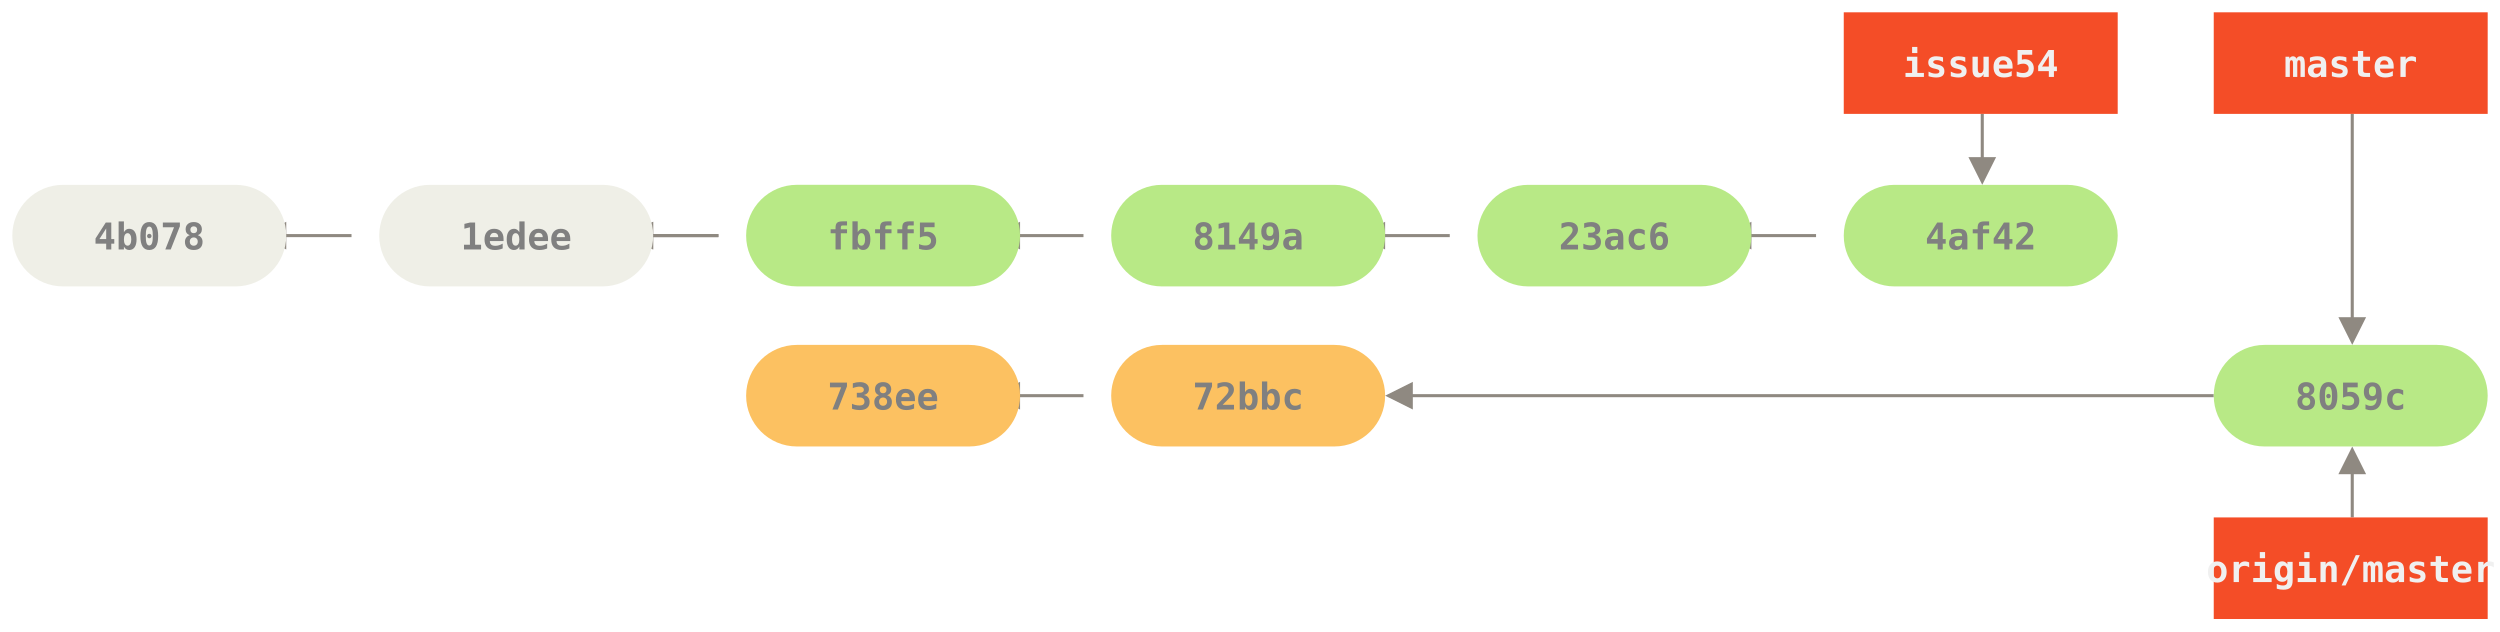
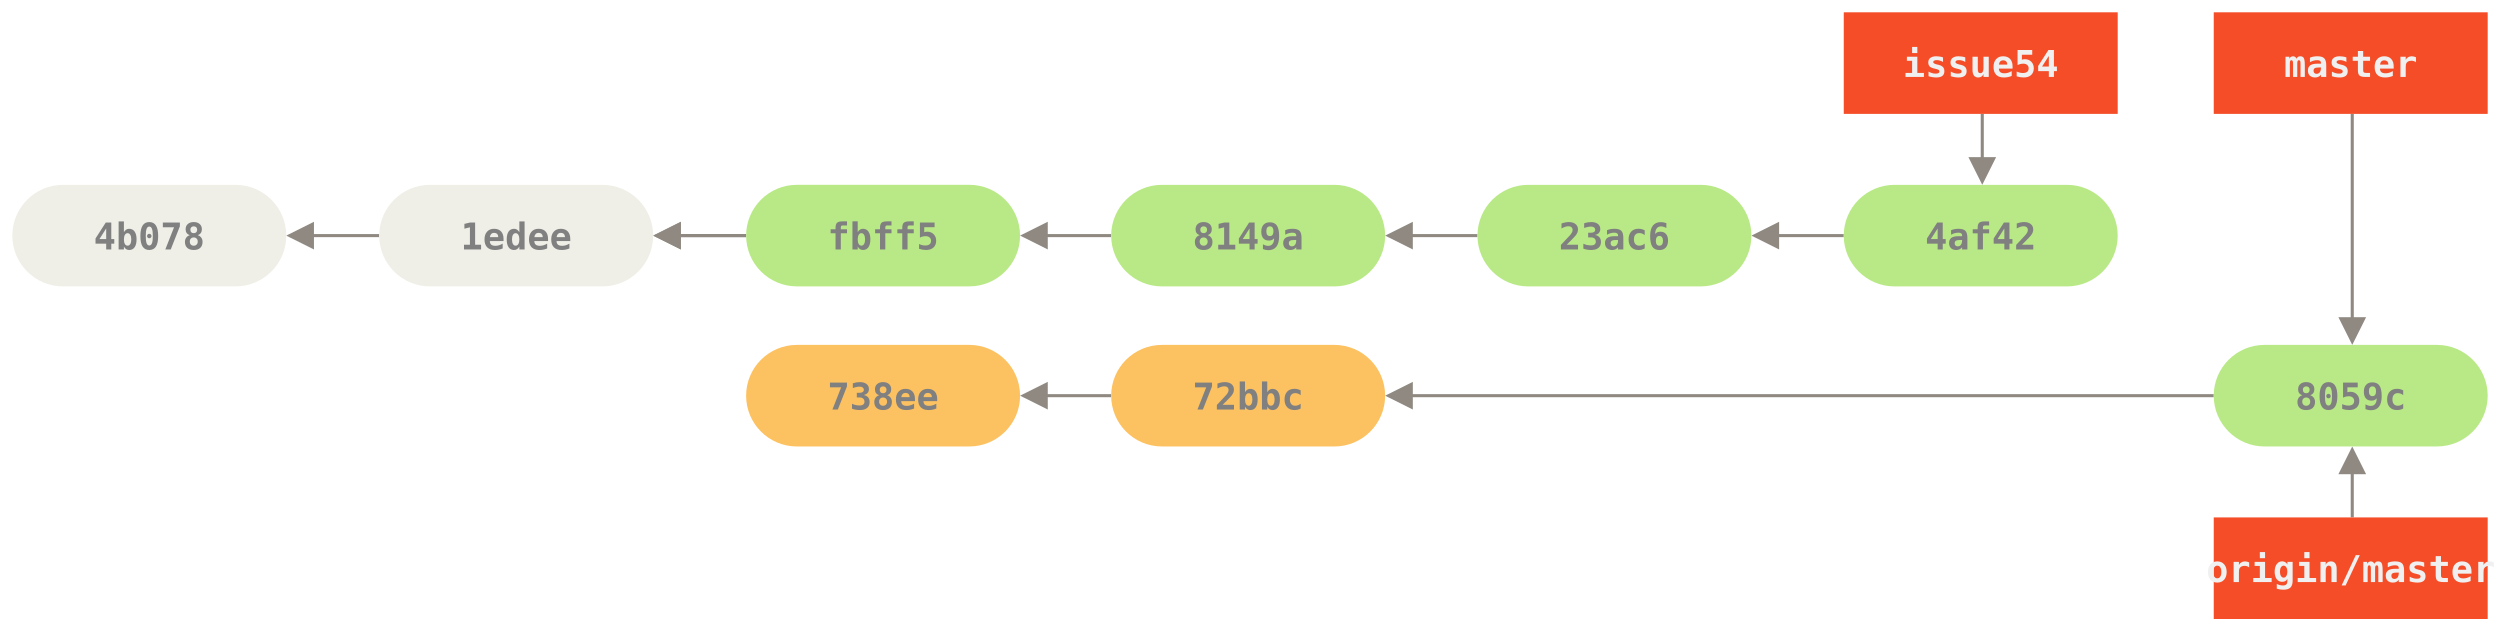
<svg xmlns="http://www.w3.org/2000/svg" version="1.1" width="1624.4" height="410.2" viewBox="0 0 812.2 205.1">
-   <path d="m93 76.05h21.2v1h-21.2v4l-9-4.5 9-4.5z" fill="#8f8981" />
-   <path d="m212.2 76.05h21.2v1h-21.2v4l-9-4.5 9-4.5z" fill="#8f8981" />
-   <path d="m212.2 76.05h21.2v1h-21.2v4l-9-4.5 9-4.5z" fill="#8f8981" />
-   <path d="m331.4 128.05h20.6v1h-20.6v4l-9-4.5 9-4.5z" fill="#8f8981" />
-   <path d="m331.4 76.04h20.6v1h-20.6v4l-9-4.5 9-4.5z" fill="#8f8981" />
-   <path d="m450 76.05h21v1h-21v4l-9-4.5 9-4.5z" fill="#8f8981" />
-   <path d="m569 76.05h21v1h-21v4l-9-4.5 9-4.5z" fill="#8f8981" />
+   <path d="m102 76.05h21.2v1h-21.2v4l-9-4.5 9-4.5z" fill="#8f8981" />
+   <path d="m221.2 76.05h21.2v1h-21.2v4l-9-4.5 9-4.5z" fill="#8f8981" />
+   <path d="m221.2 76.05h21.2v1h-21.2v4l-9-4.5 9-4.5z" fill="#8f8981" />
+   <path d="m340.4 128.05h20.6v1h-20.6v4l-9-4.5 9-4.5z" fill="#8f8981" />
+   <path d="m340.4 76.04h20.6v1h-20.6v4l-9-4.5 9-4.5z" fill="#8f8981" />
+   <path d="m459 76.05h21v1h-21v4l-9-4.5 9-4.5z" fill="#8f8981" />
+   <path d="m578 76.05h21v1h-21v4l-9-4.5 9-4.5z" fill="#8f8981" />
  <path d="M719.2 128.05 L459 128.05 L459 124.05 L450 128.55 L459 133.05 L459 129.05 L719.2 129.05 Z" fill="#8f8981" />
  <path d="m763.7 103.05v-66.05h1v66.05h4l-4.5 9-4.5-9h4z" fill="#8f8981" />
  <path d="m763.7 154.05v14.05h1v-14.05h4l-4.5-9-4.5 9h4z" fill="#8f8981" />
  <path d="m643.5 51.05v-14.05h1v14.05h4l-4.5 9-4.5-9h4z" fill="#8f8981" />
  <g>
    <rect x="4" y="60.05" width="89" height="33" rx="16.5" ry="16.5" fill="#efefe7" />
    <text font-size="12px" font-weight="700" font-family="'JetBrains Mono', 'Source Code Pro', monospace" text-anchor="middle">
      <tspan x="48.5" y="81.05" fill="gray">4b078</tspan>
    </text>
  </g>
  <g>
    <rect x="123.2" y="60.05" width="89" height="33" rx="16.5" ry="16.5" fill="#efefe7" />
    <text font-size="12px" font-weight="700" font-family="'JetBrains Mono', 'Source Code Pro', monospace" text-anchor="middle">
      <tspan x="167.7" y="81.05" fill="gray">1edee</tspan>
    </text>
  </g>
  <g>
    <rect x="242.4" y="60.04" width="89" height="33" rx="16.5" ry="16.5" fill="#b8e986" />
    <text font-size="12px" font-weight="700" font-family="'JetBrains Mono', 'Source Code Pro', monospace" text-anchor="middle">
      <tspan x="286.9" y="81.04" fill="gray">fbff5</tspan>
    </text>
  </g>
  <g>
    <rect x="242.4" y="112.05" width="89" height="33" rx="16.5" ry="16.5" fill="#fcc161" />
    <text font-size="12px" font-weight="700" font-family="'JetBrains Mono', 'Source Code Pro', monospace" text-anchor="middle">
      <tspan x="286.9" y="133.05" fill="gray">738ee</tspan>
    </text>
  </g>
  <g>
    <rect x="361" y="112.05" width="89" height="33" rx="16.5" ry="16.5" fill="#fcc161" />
    <text font-size="12px" font-weight="700" font-family="'JetBrains Mono', 'Source Code Pro', monospace" text-anchor="middle">
      <tspan x="405.5" y="133.05" fill="gray">72bbc</tspan>
    </text>
  </g>
  <g>
    <rect x="719.2" y="112.05" width="89" height="33" rx="16.5" ry="16.5" fill="#b8e986" />
    <text font-size="12px" font-weight="700" font-family="'JetBrains Mono', 'Source Code Pro', monospace" text-anchor="middle">
      <tspan x="763.7" y="133.05" fill="gray">8059c</tspan>
    </text>
  </g>
  <g>
    <rect x="361" y="60.05" width="89" height="33" rx="16.5" ry="16.5" fill="#b8e986" />
    <text font-size="12px" font-weight="700" font-family="'JetBrains Mono', 'Source Code Pro', monospace" text-anchor="middle">
      <tspan x="405.5" y="81.05" fill="gray">8149a</tspan>
    </text>
  </g>
  <g>
    <rect x="480" y="60.05" width="89" height="33" rx="16.5" ry="16.5" fill="#b8e986" />
    <text font-size="12px" font-weight="700" font-family="'JetBrains Mono', 'Source Code Pro', monospace" text-anchor="middle">
      <tspan x="524.5" y="81.05" fill="gray">23ac6</tspan>
    </text>
  </g>
  <g>
    <rect x="599" y="60.05" width="89" height="33" rx="16.5" ry="16.5" fill="#b8e986" />
    <text font-size="12px" font-weight="700" font-family="'JetBrains Mono', 'Source Code Pro', monospace" text-anchor="middle">
      <tspan x="643.5" y="81.05" fill="gray">4af42</tspan>
    </text>
  </g>
  <g>
    <rect x="719.2" y="168.1" width="89" height="33" fill="#f44d27" />
    <text font-size="12px" font-weight="700" font-family="'JetBrains Mono', 'Source Code Pro', monospace" text-anchor="middle">
      <tspan x="763.7" y="189.1" fill="#f0f0f0">origin/master</tspan>
    </text>
  </g>
  <g>
    <rect x="719.2" y="4" width="89" height="33" fill="#f44d27" />
    <text font-size="12px" font-weight="700" font-family="'JetBrains Mono', 'Source Code Pro', monospace" text-anchor="middle">
      <tspan x="763.7" y="25" fill="#f0f0f0">master</tspan>
    </text>
  </g>
  <g>
    <rect x="599" y="4" width="89" height="33" fill="#f44d27" />
    <text font-size="12px" font-weight="700" font-family="'JetBrains Mono', 'Source Code Pro', monospace" text-anchor="middle">
      <tspan x="643.5" y="25" fill="#f0f0f0">issue54</tspan>
    </text>
  </g>
</svg>
